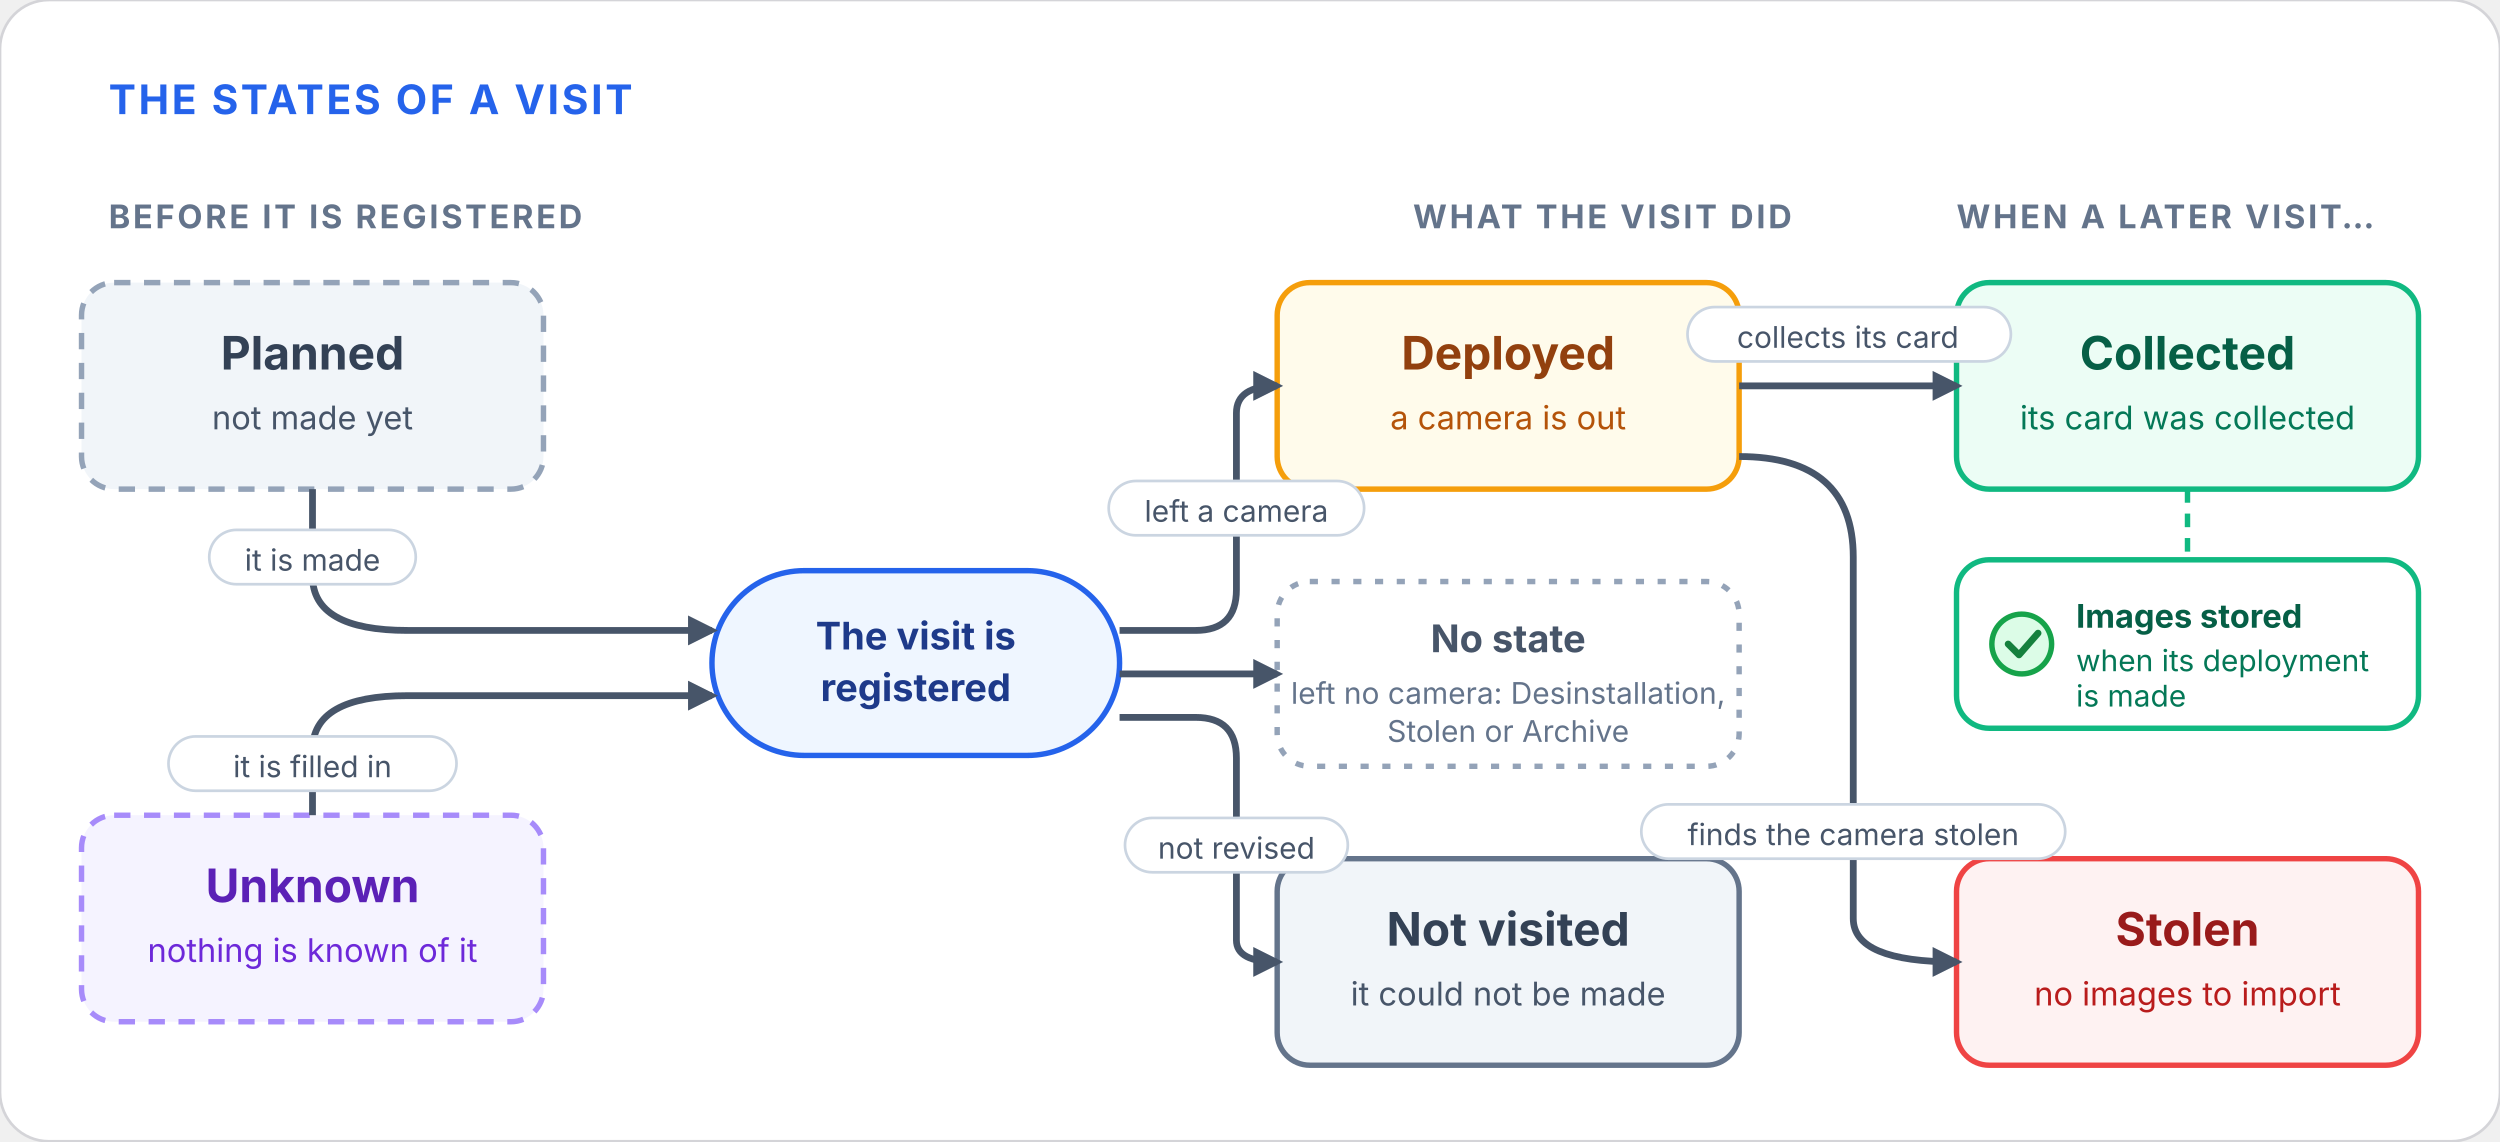
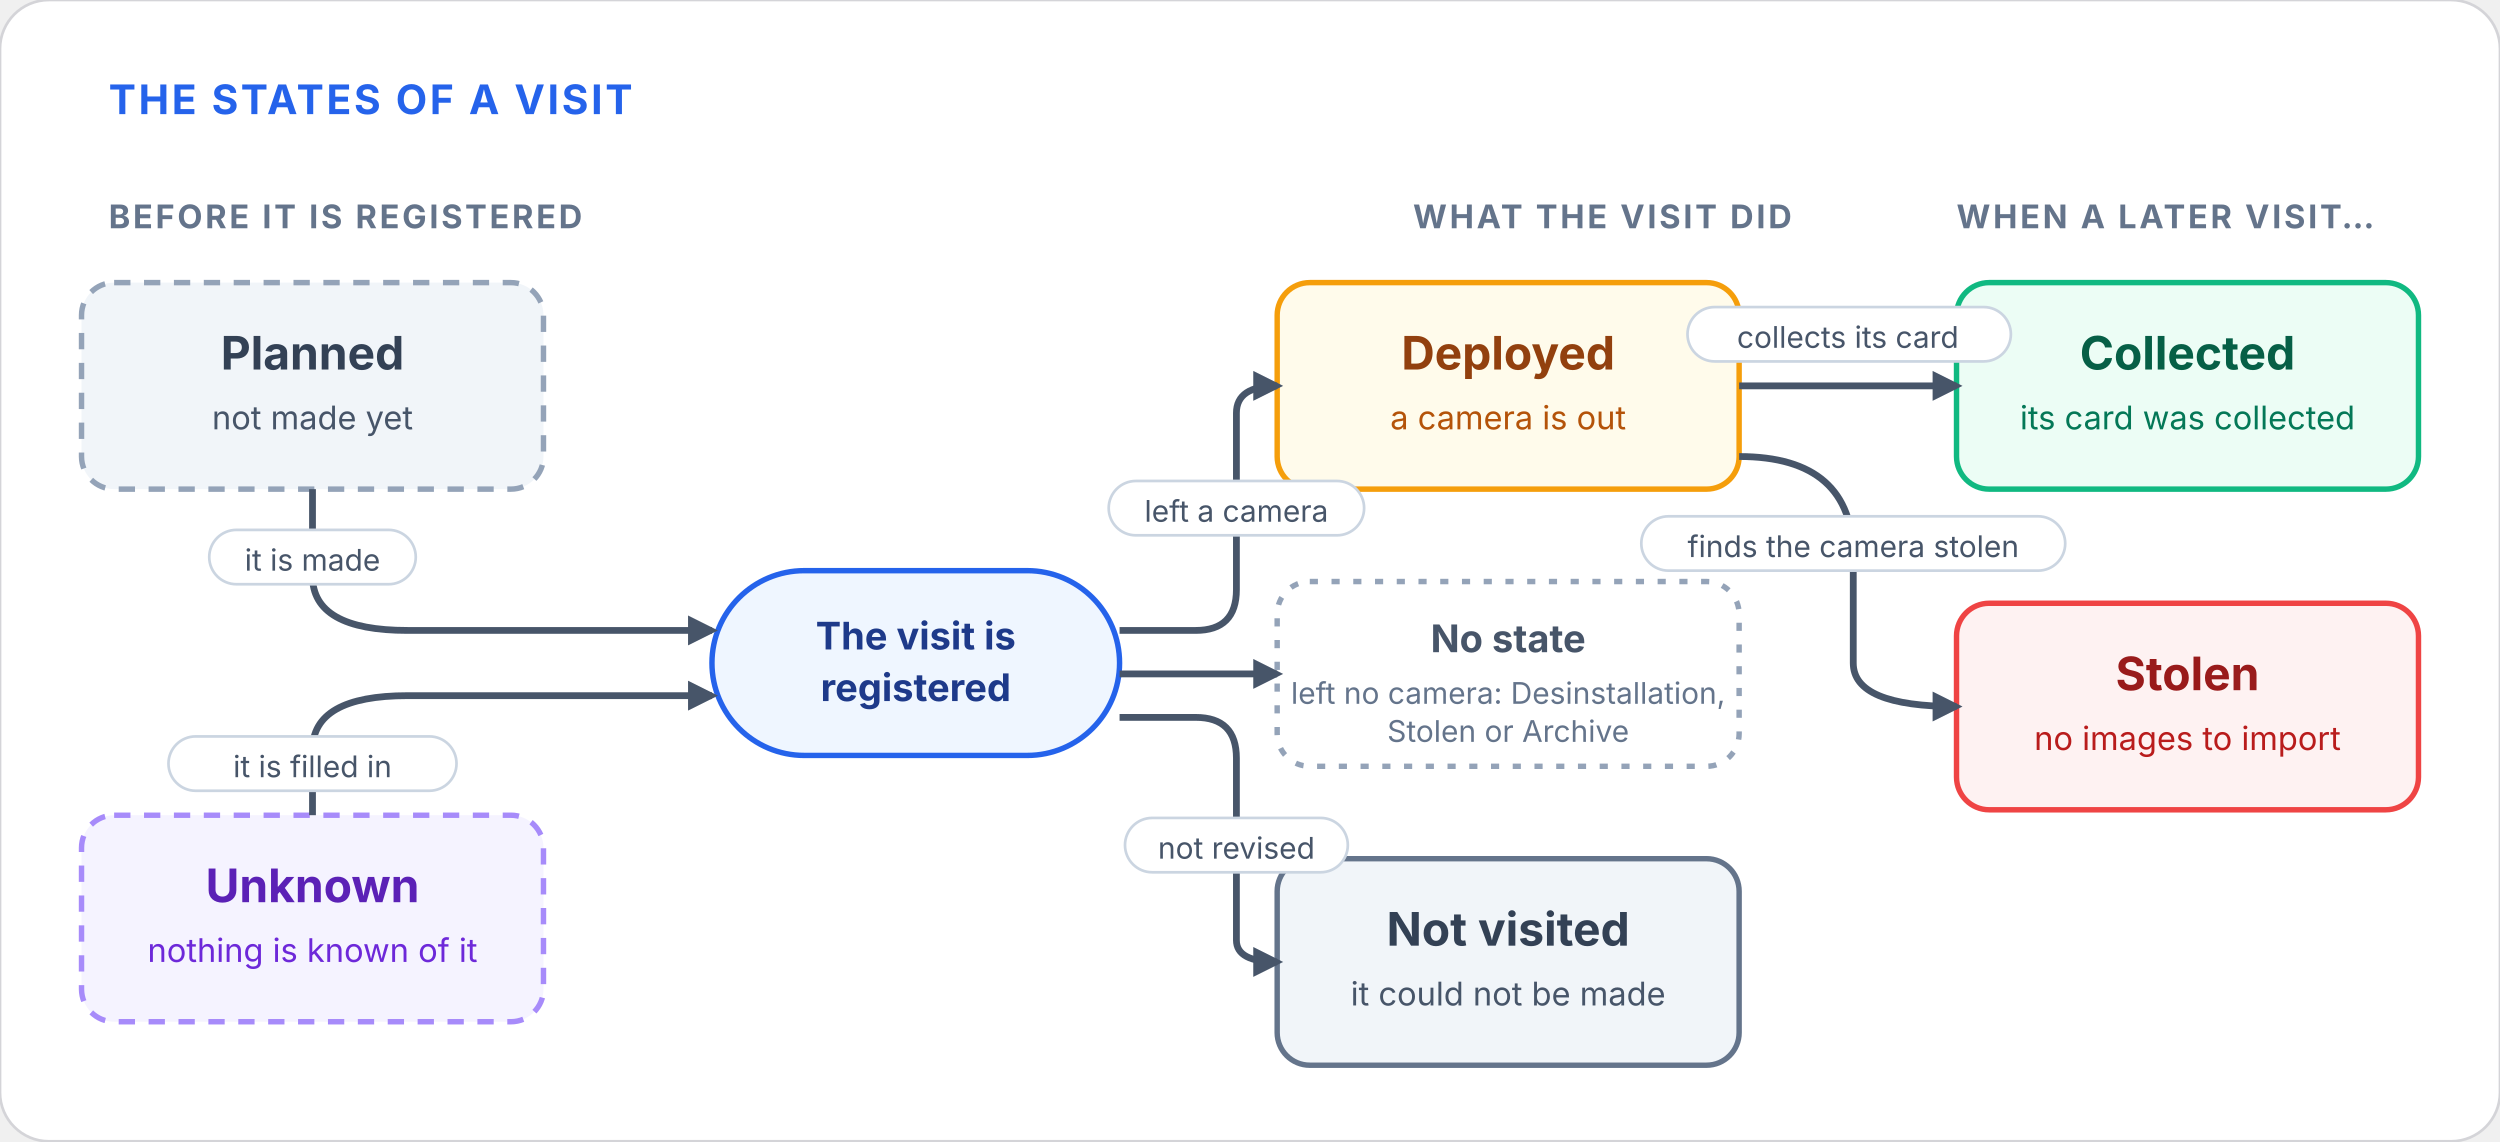
<svg xmlns="http://www.w3.org/2000/svg" viewBox="0 0 920 420" width="920" height="420" role="img" aria-labelledby="t d" font-family="Inter, 'Segoe UI', Roboto, Helvetica, Arial, sans-serif">
  <defs>
    <marker id="a" viewBox="0 0 10 10" refX="8" refY="5" markerUnits="userSpaceOnUse" markerWidth="11" markerHeight="11" orient="auto">
      <path d="M0 0 L10 5 L0 10 z" fill="#475569" />
    </marker>
  </defs>
  <rect x="0" y="0" width="920" height="420" rx="18" fill="#ffffff" stroke="#d4d4d8" />
  <text x="40" y="42" font-size="15" font-weight="700" fill="#2563eb" letter-spacing="1">THE STATES OF A VISIT</text>
  <text x="40" y="84" font-size="12" font-weight="700" fill="#64748b" letter-spacing="1">BEFORE IT IS REGISTERED</text>
  <text x="520" y="84" font-size="12" font-weight="700" fill="#64748b" letter-spacing="1">WHAT THE VISIT DID</text>
  <text x="720" y="84" font-size="12" font-weight="700" fill="#64748b" letter-spacing="1">WHEN A LATER VISIT…</text>
  <rect x="30" y="104" width="170" height="76" rx="12" fill="#f1f5f9" stroke="#94a3b8" stroke-width="2" stroke-dasharray="6 5" />
  <text x="115" y="136" font-size="17" font-weight="700" fill="#334155" text-anchor="middle">Planned</text>
  <text x="115" y="158" font-size="12" fill="#475569" text-anchor="middle">not made yet</text>
  <rect x="30" y="300" width="170" height="76" rx="12" fill="#f5f3ff" stroke="#a78bfa" stroke-width="2" stroke-dasharray="6 5" />
  <text x="115" y="332" font-size="17" font-weight="700" fill="#5b21b6" text-anchor="middle">Unknown</text>
  <text x="115" y="354" font-size="12" fill="#6d28d9" text-anchor="middle">nothing is known of it</text>
  <rect x="262" y="210" width="150" height="68" rx="34" fill="#eff6ff" stroke="#2563eb" stroke-width="2" />
  <text x="337" y="239" font-size="14" font-weight="700" fill="#1e3a8a" text-anchor="middle">The visit is</text>
  <text x="337" y="258" font-size="14" font-weight="700" fill="#1e3a8a" text-anchor="middle">registered</text>
  <path d="M115 180 V212 Q115 232 150 232 H262" fill="none" stroke="#475569" stroke-width="2.500" marker-end="url(#a)" />
  <path d="M115 300 V276 Q115 256 150 256 H262" fill="none" stroke="#475569" stroke-width="2.500" marker-end="url(#a)" />
  <rect x="77" y="195" width="76" height="20" rx="10" fill="#ffffff" stroke="#cbd5e1" />
  <text x="115" y="210" font-size="11" fill="#475569" text-anchor="middle">it is made</text>
  <rect x="62" y="271" width="106" height="20" rx="10" fill="#ffffff" stroke="#cbd5e1" />
  <text x="115" y="286" font-size="11" fill="#475569" text-anchor="middle">it is filled in</text>
  <rect x="470" y="104" width="170" height="76" rx="12" fill="#fffbeb" stroke="#f59e0b" stroke-width="2" />
  <text x="555" y="136" font-size="17" font-weight="700" fill="#92400e" text-anchor="middle">Deployed</text>
  <text x="555" y="158" font-size="12" fill="#b45309" text-anchor="middle">a camera is out</text>
  <path d="M412 232 H440 Q455 232 455 217 V152 Q455 142 470 142" fill="none" stroke="#475569" stroke-width="2.500" marker-end="url(#a)" />
  <rect x="408" y="177" width="94" height="20" rx="10" fill="#ffffff" stroke="#cbd5e1" />
  <text x="455" y="192" font-size="11" fill="#475569" text-anchor="middle">left a camera</text>
  <rect x="470" y="214" width="170" height="68" rx="12" fill="#ffffff" stroke="#94a3b8" stroke-width="2" stroke-dasharray="3 5" />
  <text x="555" y="240" font-size="14" font-weight="700" fill="#475569" text-anchor="middle">No state</text>
  <text x="555" y="259" font-size="11" fill="#64748b" text-anchor="middle">left no camera: Desinstallation,</text>
  <text x="555" y="273" font-size="11" fill="#64748b" text-anchor="middle">Stolen or Archive</text>
  <path d="M412 248 H470" fill="none" stroke="#475569" stroke-width="2.500" marker-end="url(#a)" />
  <rect x="470" y="316" width="170" height="76" rx="12" fill="#f1f5f9" stroke="#64748b" stroke-width="2" />
  <text x="555" y="348" font-size="17" font-weight="700" fill="#334155" text-anchor="middle">Not visited</text>
  <text x="555" y="370" font-size="12" fill="#475569" text-anchor="middle">it could not be made</text>
  <path d="M412 264 H440 Q455 264 455 279 V346 Q455 354 470 354" fill="none" stroke="#475569" stroke-width="2.500" marker-end="url(#a)" />
  <rect x="414" y="301" width="82" height="20" rx="10" fill="#ffffff" stroke="#cbd5e1" />
  <text x="455" y="316" font-size="11" fill="#475569" text-anchor="middle">not revised</text>
  <rect x="720" y="104" width="170" height="76" rx="12" fill="#ecfdf5" stroke="#10b981" stroke-width="2" />
  <text x="805" y="136" font-size="17" font-weight="700" fill="#065f46" text-anchor="middle">Collected</text>
  <text x="805" y="158" font-size="12" fill="#047857" text-anchor="middle">its card was collected</text>
  <path d="M640 142 H720" fill="none" stroke="#475569" stroke-width="2.500" marker-end="url(#a)" />
  <rect x="621" y="113" width="119" height="20" rx="10" fill="#ffffff" stroke="#cbd5e1" />
  <text x="680" y="128" font-size="11" fill="#475569" text-anchor="middle">collects its card</text>
-   <rect x="720" y="206" width="170" height="62" rx="12" fill="#ffffff" stroke="#10b981" stroke-width="2" />
-   <circle cx="744" cy="237" r="11" fill="#dcfce7" stroke="#16a34a" stroke-width="2" />
-   <path d="M739 237 l4 4 l7 -8" fill="none" stroke="#15803d" stroke-width="2.500" stroke-linecap="round" stroke-linejoin="round" />
-   <text x="764" y="231" font-size="12" font-weight="700" fill="#065f46">Images stored</text>
-   <text x="764" y="247" font-size="11" fill="#047857">when its deployment</text>
-   <text x="764" y="260" font-size="11" fill="#047857">is made</text>
-   <path d="M805 180 V206" fill="none" stroke="#10b981" stroke-width="2" stroke-dasharray="5 4" />
-   <rect x="720" y="316" width="170" height="76" rx="12" fill="#fef2f2" stroke="#ef4444" stroke-width="2" />
-   <text x="805" y="348" font-size="17" font-weight="700" fill="#991b1b" text-anchor="middle">Stolen</text>
-   <text x="805" y="370" font-size="12" fill="#b91c1c" text-anchor="middle">no images to import</text>
-   <path d="M640 168 Q682 168 682 205 V338 Q682 354 720 354" fill="none" stroke="#475569" stroke-width="2.500" marker-end="url(#a)" />
-   <rect x="604" y="296" width="156" height="20" rx="10" fill="#ffffff" stroke="#cbd5e1" />
-   <text x="682" y="311" font-size="11" fill="#475569" text-anchor="middle">finds the camera stolen</text>
+   <rect x="720" y="222" width="170" height="76" rx="12" fill="#fef2f2" stroke="#ef4444" stroke-width="2" />
+   <text x="805" y="254" font-size="17" font-weight="700" fill="#991b1b" text-anchor="middle">Stolen</text>
+   <text x="805" y="276" font-size="12" fill="#b91c1c" text-anchor="middle">no images to import</text>
+   <path d="M640 168 Q682 168 682 205 V244 Q682 260 720 260" fill="none" stroke="#475569" stroke-width="2.500" marker-end="url(#a)" />
+   <rect x="604" y="190" width="156" height="20" rx="10" fill="#ffffff" stroke="#cbd5e1" />
+   <text x="682" y="205" font-size="11" fill="#475569" text-anchor="middle">finds the camera stolen</text>
</svg>
